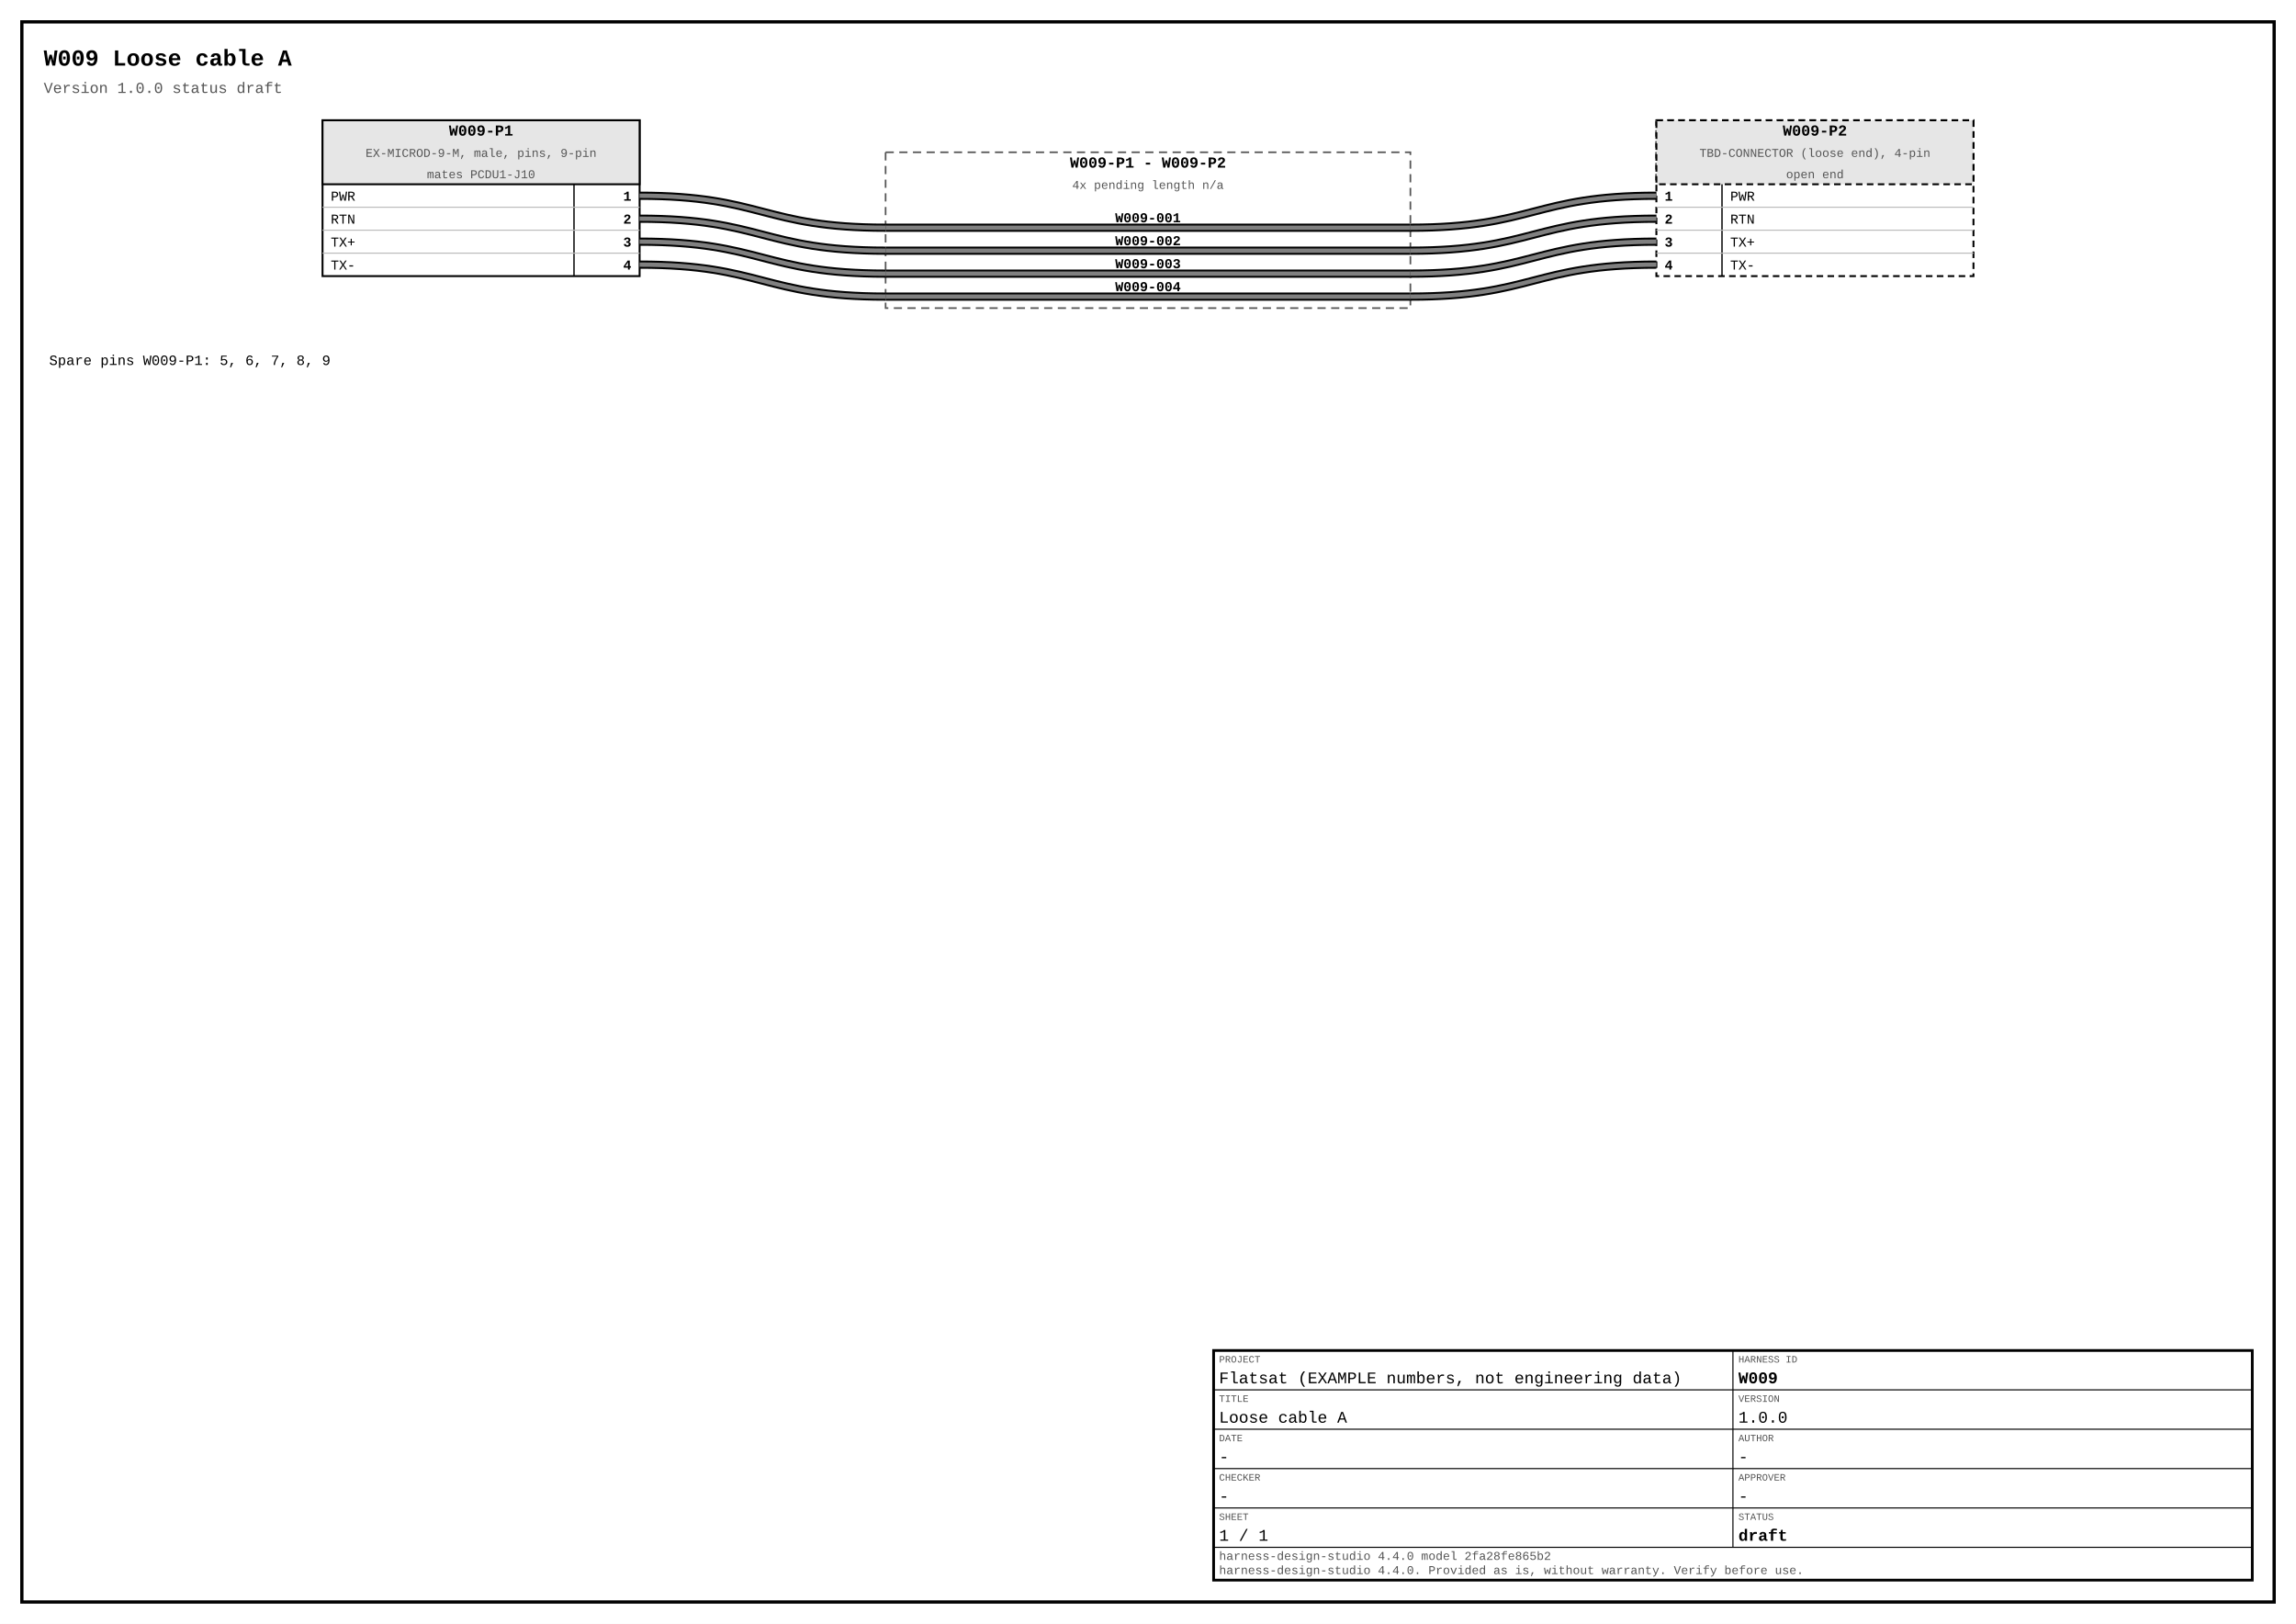
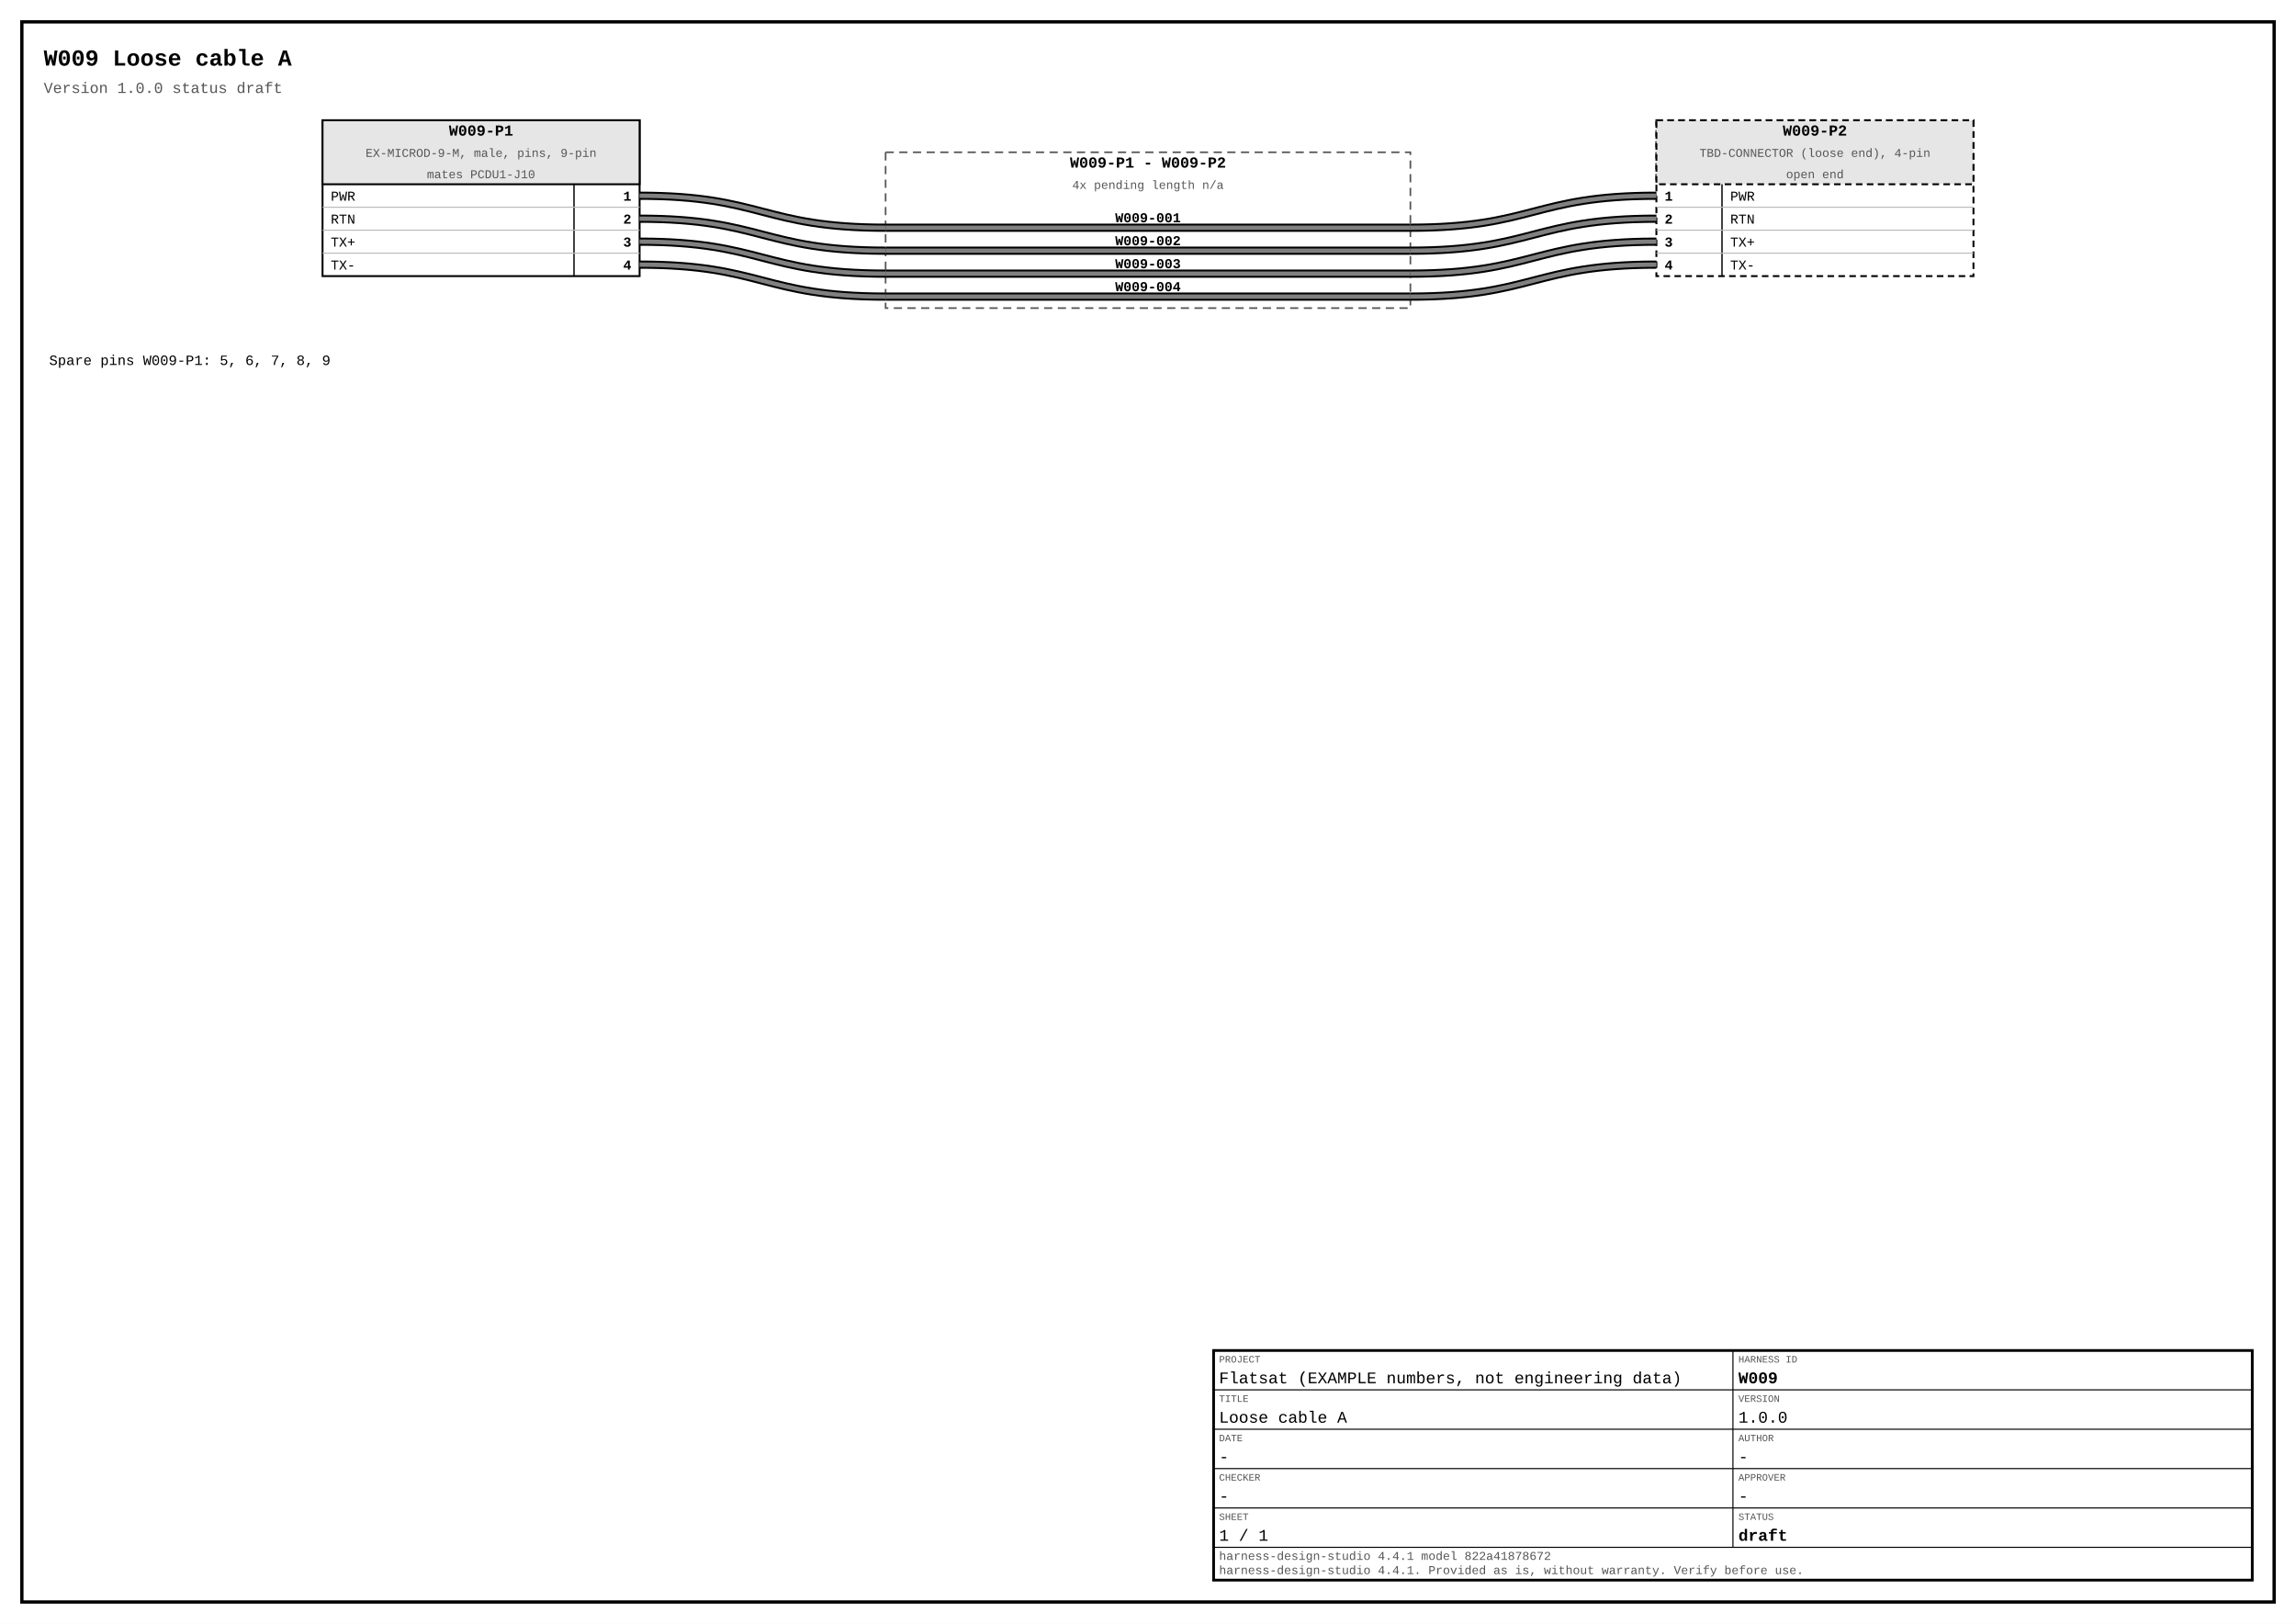
<svg xmlns="http://www.w3.org/2000/svg" width="420mm" height="297mm" viewBox="0 0 420 297" font-family="Courier New, Courier, monospace">
  <rect x="0" y="0" width="420" height="297" fill="#ffffff" />
  <rect x="4" y="4" width="412" height="289" fill="none" stroke="#000000" stroke-width="0.6" />
  <text x="8" y="12" font-size="4.2" font-weight="bold" text-anchor="start" fill="#000000">W009  Loose cable A</text>
  <text x="8" y="17" font-size="2.8" text-anchor="start" fill="#555555">Version 1.0.0  status draft</text>
  <rect x="59" y="22" width="58" height="28.5" fill="#ffffff" stroke="#000000" stroke-width="0.35" />
  <rect x="59" y="22" width="58" height="11.7" fill="#e6e6e6" stroke="#000000" stroke-width="0.35" />
  <text x="88" y="24.8" font-size="2.8" font-weight="bold" text-anchor="middle" fill="#000000">W009-P1</text>
  <text x="88" y="28.7" font-size="2.2" text-anchor="middle" fill="#555555">EX-MICROD-9-M, male, pins, 9-pin</text>
  <text x="88" y="32.6" font-size="2.2" text-anchor="middle" fill="#555555">mates PCDU1-J10</text>
  <line x1="105" y1="33.7" x2="105" y2="50.5" stroke="#000000" stroke-width="0.25" />
  <line x1="59" y1="37.9" x2="117" y2="37.9" stroke="#bbbbbb" stroke-width="0.2" />
  <text x="60.5" y="36.7" font-size="2.5" text-anchor="start" fill="#000000" data-ref="sig/W009-P1/1">PWR</text>
  <text x="115.5" y="36.7" font-size="2.5" font-weight="bold" text-anchor="end" fill="#000000" data-ref="pin/W009-P1/1">1</text>
  <line x1="59" y1="42.1" x2="117" y2="42.1" stroke="#bbbbbb" stroke-width="0.2" />
  <text x="60.5" y="40.9" font-size="2.5" text-anchor="start" fill="#000000" data-ref="sig/W009-P1/2">RTN</text>
  <text x="115.5" y="40.9" font-size="2.5" font-weight="bold" text-anchor="end" fill="#000000" data-ref="pin/W009-P1/2">2</text>
  <line x1="59" y1="46.3" x2="117" y2="46.3" stroke="#bbbbbb" stroke-width="0.2" />
  <text x="60.5" y="45.1" font-size="2.5" text-anchor="start" fill="#000000" data-ref="sig/W009-P1/3">TX+</text>
  <text x="115.5" y="45.1" font-size="2.5" font-weight="bold" text-anchor="end" fill="#000000" data-ref="pin/W009-P1/3">3</text>
  <text x="60.5" y="49.3" font-size="2.5" text-anchor="start" fill="#000000" data-ref="sig/W009-P1/4">TX-</text>
  <text x="115.5" y="49.3" font-size="2.5" font-weight="bold" text-anchor="end" fill="#000000" data-ref="pin/W009-P1/4">4</text>
  <rect x="303" y="22" width="58" height="28.5" fill="#ffffff" stroke="#000000" stroke-width="0.35" stroke-dasharray="1.2 0.8" />
  <rect x="303" y="22" width="58" height="11.7" fill="#e6e6e6" stroke="#000000" stroke-width="0.35" stroke-dasharray="1.2 0.8" />
  <text x="332" y="24.8" font-size="2.8" font-weight="bold" text-anchor="middle" fill="#000000">W009-P2</text>
  <text x="332" y="28.7" font-size="2.2" text-anchor="middle" fill="#555555" data-ref="part/W009-P2">TBD-CONNECTOR (loose end), 4-pin</text>
  <text x="332" y="32.6" font-size="2.2" text-anchor="middle" fill="#555555" data-ref="end/W009-P2">open end</text>
  <line x1="315" y1="33.7" x2="315" y2="50.5" stroke="#000000" stroke-width="0.25" />
  <line x1="303" y1="37.9" x2="361" y2="37.9" stroke="#bbbbbb" stroke-width="0.2" />
  <text x="304.5" y="36.7" font-size="2.5" font-weight="bold" text-anchor="start" fill="#000000" data-ref="pin/W009-P2/1">1</text>
  <text x="316.5" y="36.7" font-size="2.5" text-anchor="start" fill="#000000" data-ref="sig/W009-P2/1">PWR</text>
  <line x1="303" y1="42.1" x2="361" y2="42.1" stroke="#bbbbbb" stroke-width="0.2" />
  <text x="304.5" y="40.9" font-size="2.5" font-weight="bold" text-anchor="start" fill="#000000" data-ref="pin/W009-P2/2">2</text>
  <text x="316.5" y="40.9" font-size="2.5" text-anchor="start" fill="#000000" data-ref="sig/W009-P2/2">RTN</text>
  <line x1="303" y1="46.3" x2="361" y2="46.3" stroke="#bbbbbb" stroke-width="0.2" />
  <text x="304.5" y="45.1" font-size="2.5" font-weight="bold" text-anchor="start" fill="#000000" data-ref="pin/W009-P2/3">3</text>
  <text x="316.5" y="45.1" font-size="2.5" text-anchor="start" fill="#000000" data-ref="sig/W009-P2/3">TX+</text>
  <text x="304.5" y="49.3" font-size="2.5" font-weight="bold" text-anchor="start" fill="#000000" data-ref="pin/W009-P2/4">4</text>
  <text x="316.5" y="49.3" font-size="2.5" text-anchor="start" fill="#000000" data-ref="sig/W009-P2/4">TX-</text>
  <rect x="162" y="27.85" width="96" height="28.5" fill="none" stroke="#555555" stroke-width="0.3" stroke-dasharray="1.5 1" />
  <text x="210" y="30.65" font-size="2.8" font-weight="bold" text-anchor="middle" fill="#000000">W009-P1 - W009-P2</text>
  <text x="210" y="34.55" font-size="2.2" text-anchor="middle" fill="#555555">4x  pending  length n/a</text>
  <path d="M 117 35.8 C 139.5 35.8 139.5 41.65 162 41.65" fill="none" stroke="#000000" stroke-width="1.5" />
  <line x1="162" y1="41.65" x2="258" y2="41.65" stroke="#000000" stroke-width="1.5" />
  <path d="M 258 41.65 C 280.5 41.65 280.5 35.8 303 35.8" fill="none" stroke="#000000" stroke-width="1.5" />
  <path d="M 117 35.8 C 139.5 35.8 139.5 41.65 162 41.65" fill="none" stroke="#808080" stroke-width="0.8" />
  <line x1="162" y1="41.65" x2="258" y2="41.65" stroke="#808080" stroke-width="0.8" />
  <path d="M 258 41.65 C 280.5 41.65 280.5 35.8 303 35.8" fill="none" stroke="#808080" stroke-width="0.8" />
  <text x="210" y="40.65" font-size="2.5" font-weight="bold" text-anchor="middle" fill="#000000">W009-001</text>
  <path d="M 117 40 C 139.5 40 139.5 45.85 162 45.85" fill="none" stroke="#000000" stroke-width="1.5" />
  <line x1="162" y1="45.85" x2="258" y2="45.85" stroke="#000000" stroke-width="1.5" />
  <path d="M 258 45.85 C 280.5 45.85 280.5 40 303 40" fill="none" stroke="#000000" stroke-width="1.5" />
  <path d="M 117 40 C 139.5 40 139.5 45.85 162 45.85" fill="none" stroke="#808080" stroke-width="0.8" />
  <line x1="162" y1="45.85" x2="258" y2="45.85" stroke="#808080" stroke-width="0.8" />
  <path d="M 258 45.85 C 280.5 45.85 280.5 40 303 40" fill="none" stroke="#808080" stroke-width="0.8" />
  <text x="210" y="44.85" font-size="2.5" font-weight="bold" text-anchor="middle" fill="#000000">W009-002</text>
  <path d="M 117 44.2 C 139.5 44.2 139.5 50.05 162 50.05" fill="none" stroke="#000000" stroke-width="1.5" />
  <line x1="162" y1="50.05" x2="258" y2="50.05" stroke="#000000" stroke-width="1.5" />
  <path d="M 258 50.05 C 280.5 50.05 280.5 44.2 303 44.2" fill="none" stroke="#000000" stroke-width="1.5" />
  <path d="M 117 44.2 C 139.5 44.2 139.5 50.05 162 50.05" fill="none" stroke="#808080" stroke-width="0.8" />
  <line x1="162" y1="50.05" x2="258" y2="50.05" stroke="#808080" stroke-width="0.8" />
  <path d="M 258 50.05 C 280.5 50.05 280.5 44.2 303 44.2" fill="none" stroke="#808080" stroke-width="0.8" />
  <text x="210" y="49.05" font-size="2.5" font-weight="bold" text-anchor="middle" fill="#000000">W009-003</text>
  <path d="M 117 48.4 C 139.5 48.4 139.5 54.25 162 54.25" fill="none" stroke="#000000" stroke-width="1.5" />
  <line x1="162" y1="54.25" x2="258" y2="54.25" stroke="#000000" stroke-width="1.5" />
  <path d="M 258 54.25 C 280.5 54.25 280.5 48.4 303 48.4" fill="none" stroke="#000000" stroke-width="1.5" />
  <path d="M 117 48.4 C 139.5 48.4 139.5 54.25 162 54.25" fill="none" stroke="#808080" stroke-width="0.8" />
  <line x1="162" y1="54.25" x2="258" y2="54.25" stroke="#808080" stroke-width="0.8" />
  <path d="M 258 54.25 C 280.5 54.25 280.5 48.4 303 48.4" fill="none" stroke="#808080" stroke-width="0.8" />
  <text x="210" y="53.25" font-size="2.5" font-weight="bold" text-anchor="middle" fill="#000000">W009-004</text>
  <text x="9" y="66.75" font-size="2.6" text-anchor="start" fill="#000000">Spare pins W009-P1: 5, 6, 7, 8, 9</text>
  <rect x="222" y="247" width="190" height="42" fill="none" stroke="#000000" stroke-width="0.5" />
  <line x1="222" y1="247" x2="317" y2="247" stroke="#000000" stroke-width="0.2" />
  <text x="223" y="249.2" font-size="1.8" text-anchor="start" fill="#555555">PROJECT</text>
  <text x="223" y="253" font-size="3" text-anchor="start" fill="#000000">Flatsat (EXAMPLE numbers, not engineering data)</text>
  <line x1="317" y1="247" x2="412" y2="247" stroke="#000000" stroke-width="0.2" />
  <text x="318" y="249.2" font-size="1.8" text-anchor="start" fill="#555555">HARNESS ID</text>
  <text x="318" y="253" font-size="3" font-weight="bold" text-anchor="start" fill="#000000">W009</text>
  <line x1="222" y1="254.2" x2="317" y2="254.2" stroke="#000000" stroke-width="0.2" />
  <text x="223" y="256.4" font-size="1.8" text-anchor="start" fill="#555555">TITLE</text>
  <text x="223" y="260.2" font-size="3" text-anchor="start" fill="#000000">Loose cable A</text>
  <line x1="317" y1="254.2" x2="412" y2="254.2" stroke="#000000" stroke-width="0.2" />
  <text x="318" y="256.4" font-size="1.8" text-anchor="start" fill="#555555">VERSION</text>
  <text x="318" y="260.2" font-size="3" text-anchor="start" fill="#000000">1.0.0</text>
  <line x1="222" y1="261.4" x2="317" y2="261.4" stroke="#000000" stroke-width="0.2" />
  <text x="223" y="263.6" font-size="1.8" text-anchor="start" fill="#555555">DATE</text>
  <text x="223" y="267.4" font-size="3" text-anchor="start" fill="#000000">-</text>
  <line x1="317" y1="261.4" x2="412" y2="261.4" stroke="#000000" stroke-width="0.2" />
  <text x="318" y="263.6" font-size="1.8" text-anchor="start" fill="#555555">AUTHOR</text>
  <text x="318" y="267.4" font-size="3" text-anchor="start" fill="#000000">-</text>
  <line x1="222" y1="268.6" x2="317" y2="268.6" stroke="#000000" stroke-width="0.2" />
  <text x="223" y="270.8" font-size="1.8" text-anchor="start" fill="#555555">CHECKER</text>
  <text x="223" y="274.6" font-size="3" text-anchor="start" fill="#000000">-</text>
  <line x1="317" y1="268.6" x2="412" y2="268.6" stroke="#000000" stroke-width="0.2" />
  <text x="318" y="270.8" font-size="1.8" text-anchor="start" fill="#555555">APPROVER</text>
  <text x="318" y="274.6" font-size="3" text-anchor="start" fill="#000000">-</text>
  <line x1="222" y1="275.8" x2="317" y2="275.8" stroke="#000000" stroke-width="0.2" />
  <text x="223" y="278" font-size="1.8" text-anchor="start" fill="#555555">SHEET</text>
  <text x="223" y="281.8" font-size="3" text-anchor="start" fill="#000000">1 / 1</text>
  <line x1="317" y1="275.8" x2="412" y2="275.8" stroke="#000000" stroke-width="0.2" />
  <text x="318" y="278" font-size="1.8" text-anchor="start" fill="#555555">STATUS</text>
  <text x="318" y="281.8" font-size="3" font-weight="bold" text-anchor="start" fill="#000000">draft</text>
  <line x1="317" y1="247" x2="317" y2="283" stroke="#000000" stroke-width="0.2" />
  <line x1="222" y1="283" x2="412" y2="283" stroke="#000000" stroke-width="0.2" />
-   <text x="223" y="285.3" font-size="2.2" text-anchor="start" fill="#555555">harness-design-studio 4.4.0 model 2fa28fe865b2</text>
-   <text x="223" y="287.9" font-size="2.2" text-anchor="start" fill="#555555">harness-design-studio 4.4.0. Provided as is, without warranty. Verify before use.</text>
+   <text x="223" y="285.3" font-size="2.2" text-anchor="start" fill="#555555">harness-design-studio 4.4.1 model 822a41878672</text>
+   <text x="223" y="287.9" font-size="2.2" text-anchor="start" fill="#555555">harness-design-studio 4.4.1. Provided as is, without warranty. Verify before use.</text>
</svg>
